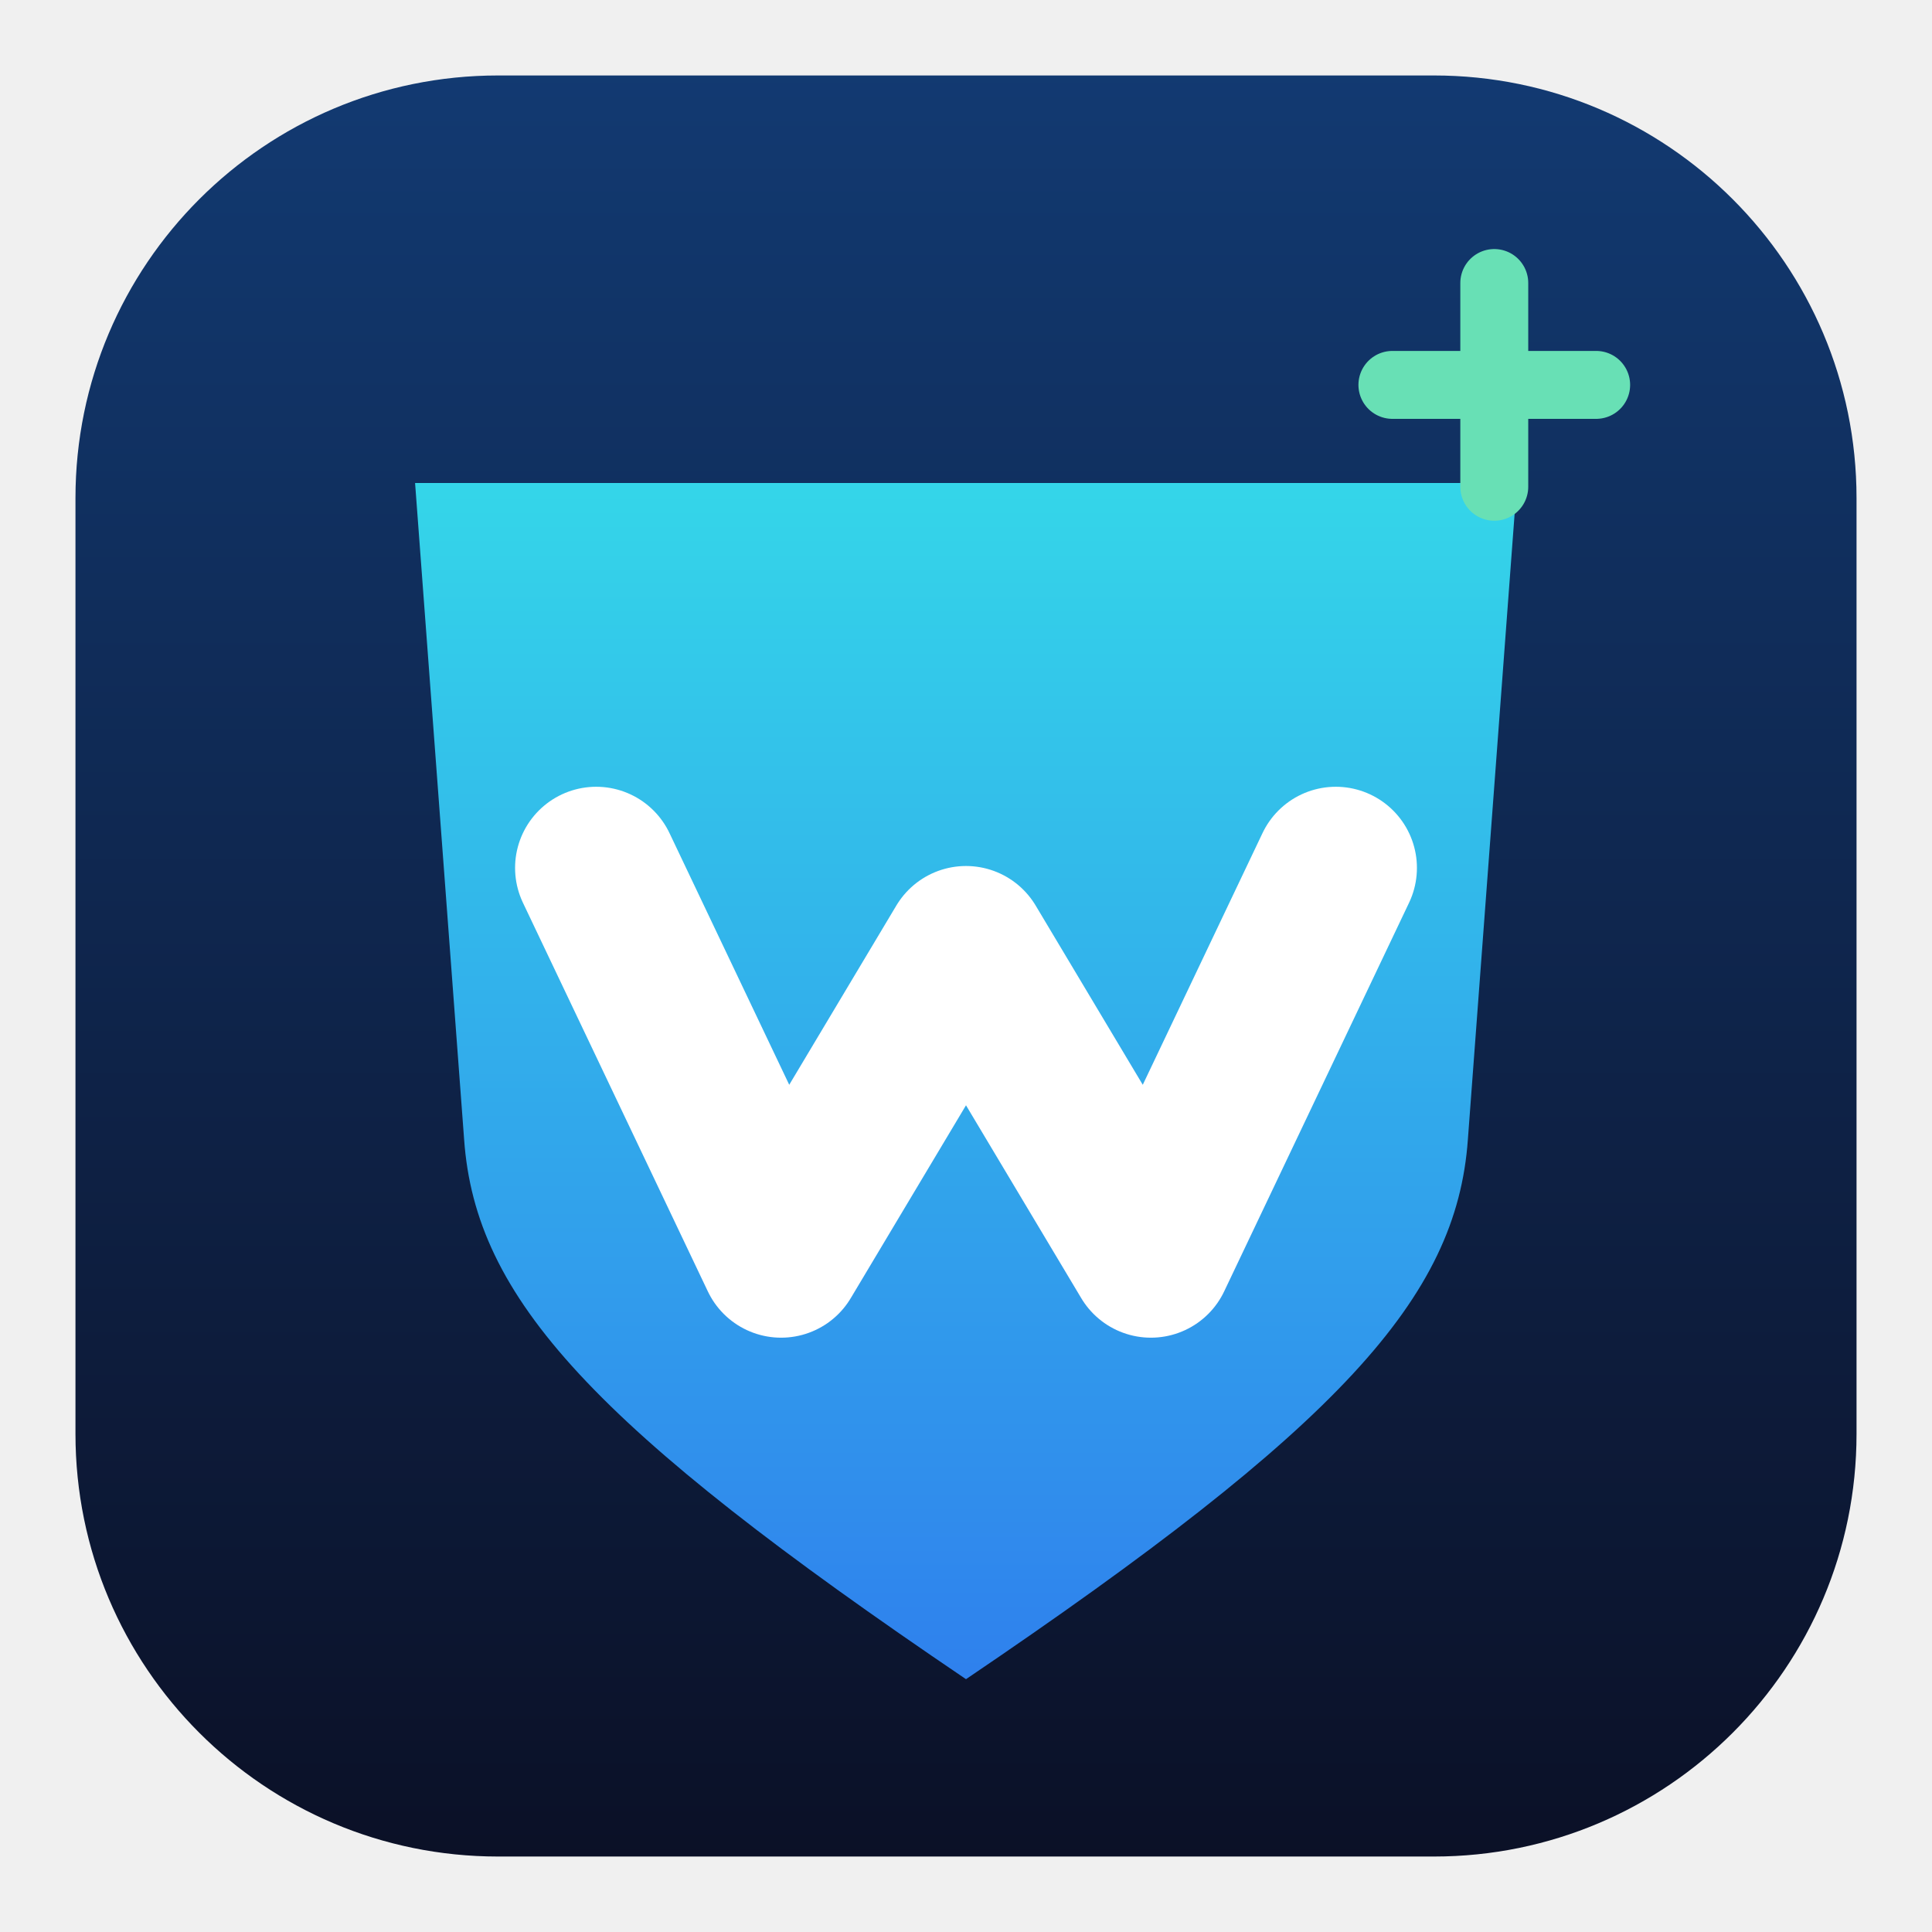
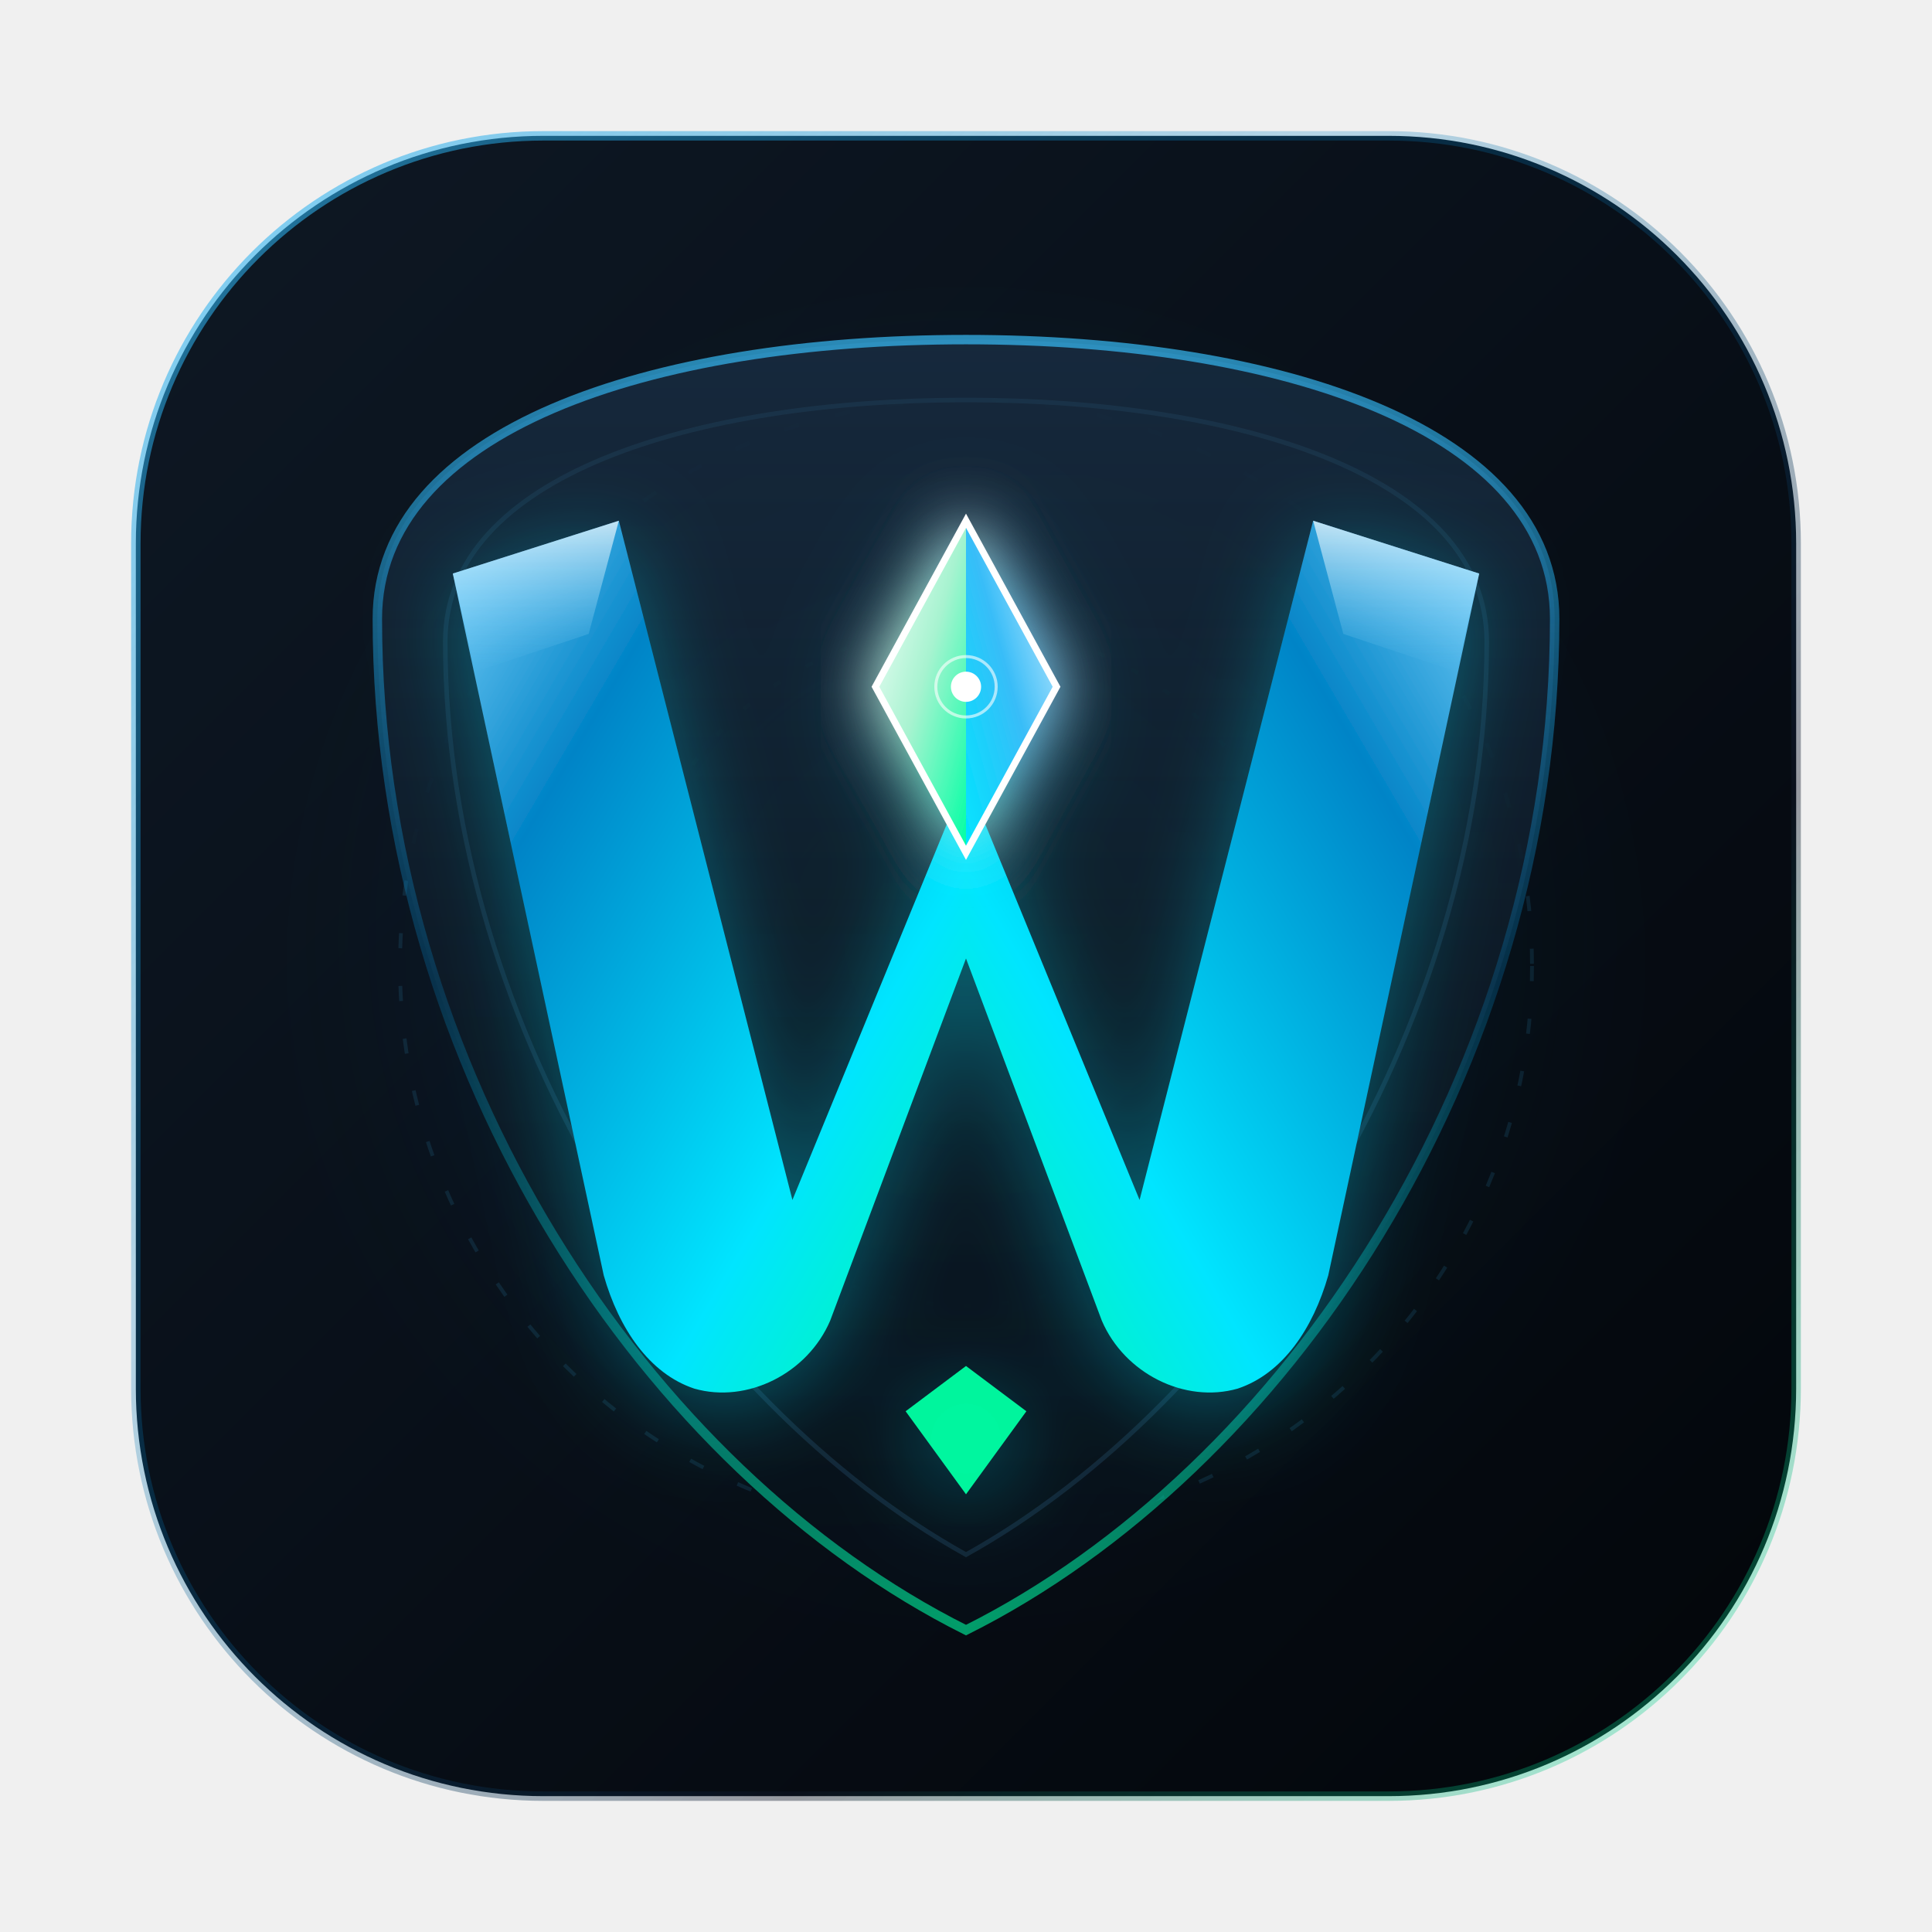
- <svg xmlns="http://www.w3.org/2000/svg" viewBox="0 0 512 512" role="img" aria-labelledby="title desc">
+ <svg xmlns="http://www.w3.org/2000/svg" viewBox="0 0 512 512" width="512" height="512">
  <defs>
-     <linearGradient id="tile" x1="0" y1="0" x2="0" y2="1">
-       <stop offset="0" stop-color="#123A72" />
-       <stop offset="1" stop-color="#0B1026" />
+     <linearGradient id="tileBg" x1="0%" y1="0%" x2="100%" y2="100%">
+       <stop offset="0%" stop-color="#0E1824" />
+       <stop offset="50%" stop-color="#080F18" />
+       <stop offset="100%" stop-color="#03060A" />
    </linearGradient>
-     <linearGradient id="shield" x1="0" y1="0" x2="0" y2="1">
-       <stop offset="0" stop-color="#34D6E9" />
-       <stop offset="1" stop-color="#2F80ED" />
+     <linearGradient id="tileBorder" x1="0%" y1="0%" x2="100%" y2="100%">
+       <stop offset="0%" stop-color="#38BDF8" stop-opacity="0.65" />
+       <stop offset="35%" stop-color="#0284C7" stop-opacity="0.25" />
+       <stop offset="70%" stop-color="#0F172A" stop-opacity="0.4" />
+       <stop offset="100%" stop-color="#00FFA3" stop-opacity="0.3" />
    </linearGradient>
+     <radialGradient id="ambientRadiance" cx="50%" cy="48%" r="55%">
+       <stop offset="0%" stop-color="#00FFA3" stop-opacity="0.28" />
+       <stop offset="30%" stop-color="#00E5FF" stop-opacity="0.18" />
+       <stop offset="65%" stop-color="#0284C7" stop-opacity="0.05" />
+       <stop offset="100%" stop-color="#000000" stop-opacity="0" />
+     </radialGradient>
+     <linearGradient id="shieldFill" x1="0%" y1="0%" x2="0%" y2="100%">
+       <stop offset="0%" stop-color="#162A3E" stop-opacity="0.95" />
+       <stop offset="50%" stop-color="#0D1A27" stop-opacity="0.9" />
+       <stop offset="100%" stop-color="#060E16" stop-opacity="0.98" />
+     </linearGradient>
+     <linearGradient id="shieldStroke" x1="0%" y1="0%" x2="0%" y2="100%">
+       <stop offset="0%" stop-color="#38BDF8" stop-opacity="0.7" />
+       <stop offset="50%" stop-color="#0284C7" stop-opacity="0.25" />
+       <stop offset="100%" stop-color="#00FFA3" stop-opacity="0.6" />
+     </linearGradient>
+     <linearGradient id="wLeftArm" x1="0%" y1="0%" x2="100%" y2="100%">
+       <stop offset="0%" stop-color="#7DD3FC" />
+       <stop offset="25%" stop-color="#0284C7" />
+       <stop offset="70%" stop-color="#00E5FF" />
+       <stop offset="100%" stop-color="#00FFA3" />
+     </linearGradient>
+     <linearGradient id="wRightArm" x1="100%" y1="0%" x2="0%" y2="100%">
+       <stop offset="0%" stop-color="#7DD3FC" />
+       <stop offset="25%" stop-color="#0284C7" />
+       <stop offset="70%" stop-color="#00E5FF" />
+       <stop offset="100%" stop-color="#00FFA3" />
+     </linearGradient>
+     <linearGradient id="specularLeft" x1="0%" y1="0%" x2="0%" y2="100%">
+       <stop offset="0%" stop-color="#FFFFFF" stop-opacity="0.7" />
+       <stop offset="100%" stop-color="#7DD3FC" stop-opacity="0" />
+     </linearGradient>
+     <linearGradient id="specularRight" x1="0%" y1="0%" x2="0%" y2="100%">
+       <stop offset="0%" stop-color="#FFFFFF" stop-opacity="0.7" />
+       <stop offset="100%" stop-color="#7DD3FC" stop-opacity="0" />
+     </linearGradient>
+     <linearGradient id="diamondLeft" x1="0%" y1="0%" x2="100%" y2="100%">
+       <stop offset="0%" stop-color="#FFFFFF" />
+       <stop offset="50%" stop-color="#A7F3D0" />
+       <stop offset="100%" stop-color="#00FFA3" />
+     </linearGradient>
+     <linearGradient id="diamondRight" x1="100%" y1="0%" x2="0%" y2="100%">
+       <stop offset="0%" stop-color="#E0F2FE" />
+       <stop offset="50%" stop-color="#38BDF8" />
+       <stop offset="100%" stop-color="#00E5FF" />
+     </linearGradient>
+     <filter id="heroShadow" x="-20%" y="-20%" width="140%" height="140%">
+       <feDropShadow dx="0" dy="18" stdDeviation="16" flood-color="#000000" flood-opacity="0.8" />
+       <feDropShadow dx="0" dy="4" stdDeviation="12" flood-color="#00E5FF" flood-opacity="0.35" />
+     </filter>
+     <filter id="diamondGlow" x="-30%" y="-30%" width="160%" height="160%">
+       <feGaussianBlur stdDeviation="8" result="blur" />
+       <feComposite in="SourceGraphic" in2="blur" operator="over" />
+     </filter>
  </defs>
-   <rect x="20" y="20" width="472" height="472" rx="112" fill="url(#tile)" />
-   <path d="M110 128h292l-13 174c-3 42-34 76-133 143-99-67-130-101-133-143z" fill="url(#shield)" />
-   <path d="M158 230l49 103 49-82 49 82 49-103" fill="none" stroke="#FFFFFF" stroke-width="43" stroke-linecap="round" stroke-linejoin="round" />
-   <path d="M369 102h54M396 75v54" stroke="#68E0B5" stroke-width="18" stroke-linecap="round" />
+   <rect x="36" y="36" width="440" height="440" rx="108" ry="108" fill="url(#tileBg)" stroke="url(#tileBorder)" stroke-width="2.5" />
+   <circle cx="256" cy="256" r="180" fill="url(#ambientRadiance)" />
+   <circle cx="256" cy="256" r="150" fill="none" stroke="#38BDF8" stroke-width="1" stroke-dasharray="4 10" opacity="0.12" />
+   <circle cx="256" cy="256" r="90" fill="none" stroke="#00FFA3" stroke-width="1" stroke-dasharray="2 8" opacity="0.10" />
+   <path d="M 256 90            C 340 90, 412 114, 412 164            C 412 284, 340 390, 256 432            C 172 390, 100 284, 100 164            C 100 114, 172 90, 256 90 Z" fill="url(#shieldFill)" stroke="url(#shieldStroke)" stroke-width="2.5" />
+   <path d="M 256 106            C 328 106, 394 126, 394 170            C 394 274, 328 372, 256 412            C 184 372, 118 274, 118 170            C 118 126, 184 106, 256 106 Z" fill="none" stroke="#1E3E56" stroke-width="1.2" opacity="0.5" />
+   <g filter="url(#heroShadow)">
+     <path d="M 120 152              L 164 138              L 210 318              L 256 206              L 256 254              L 220 350              C 214 364, 198 372, 184 368              C 172 364, 164 352, 160 338              L 120 152 Z" fill="url(#wLeftArm)" />
+     <path d="M 120 152              L 164 138              L 156 168              L 126 178 Z" fill="url(#specularLeft)" />
+     <path d="M 392 152              L 348 138              L 302 318              L 256 206              L 256 254              L 292 350              C 298 364, 314 372, 328 368              C 340 364, 348 352, 352 338              L 392 152 Z" fill="url(#wRightArm)" />
+     <path d="M 392 152              L 348 138              L 356 168              L 386 178 Z" fill="url(#specularRight)" />
+     <g filter="url(#diamondGlow)">
+       <polygon points="256,138 232,182 256,226" fill="url(#diamondLeft)" />
+       <polygon points="256,138 280,182 256,226" fill="url(#diamondRight)" />
+       <polygon points="256,138 280,182 256,226 232,182" fill="none" stroke="#FFFFFF" stroke-width="1.8" />
+       <circle cx="256" cy="182" r="4" fill="#FFFFFF" />
+       <circle cx="256" cy="182" r="8" fill="none" stroke="#FFFFFF" stroke-width="0.8" opacity="0.6" />
+     </g>
+     <polygon points="256,396 272,374 256,362 240,374" fill="#00FFA3" opacity="0.95" />
+   </g>
</svg>
